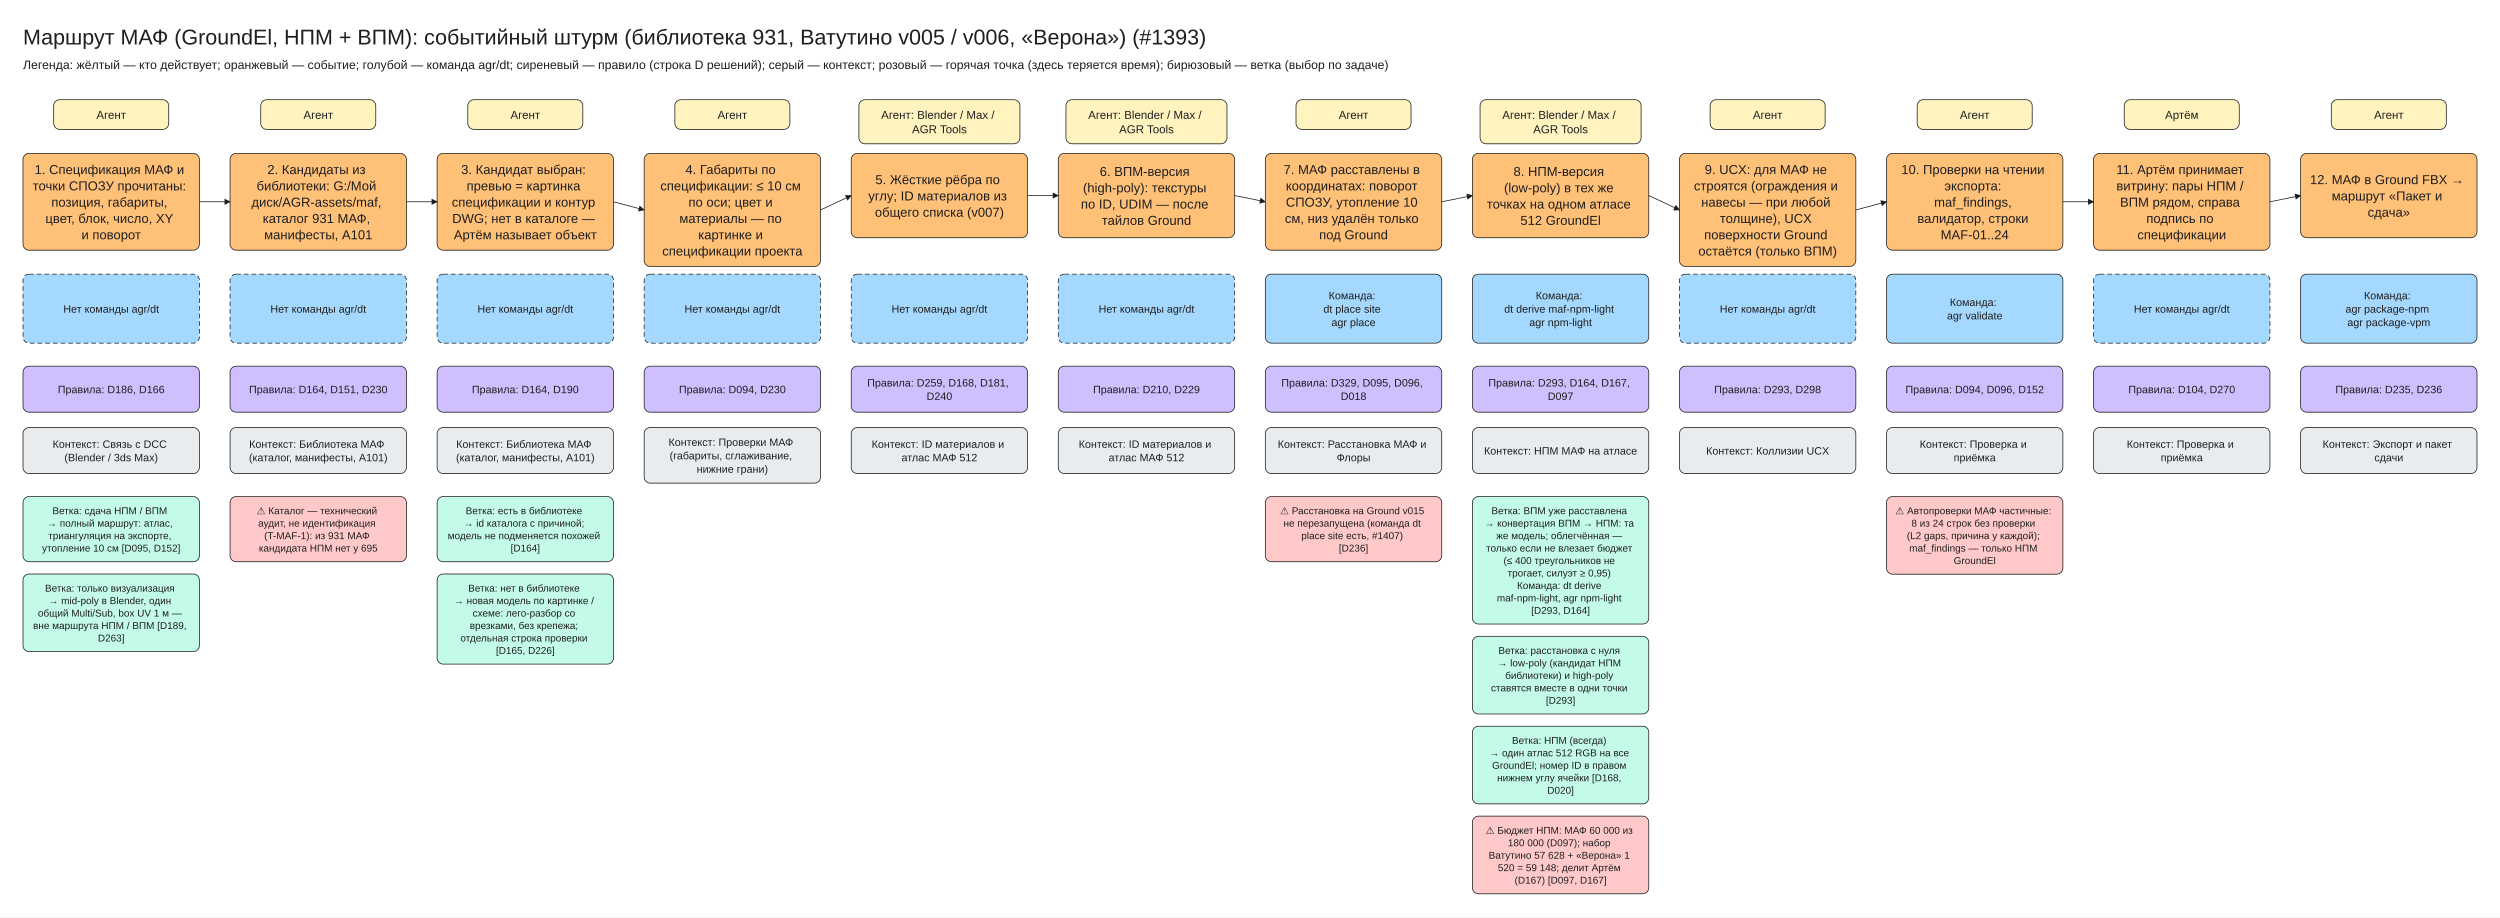
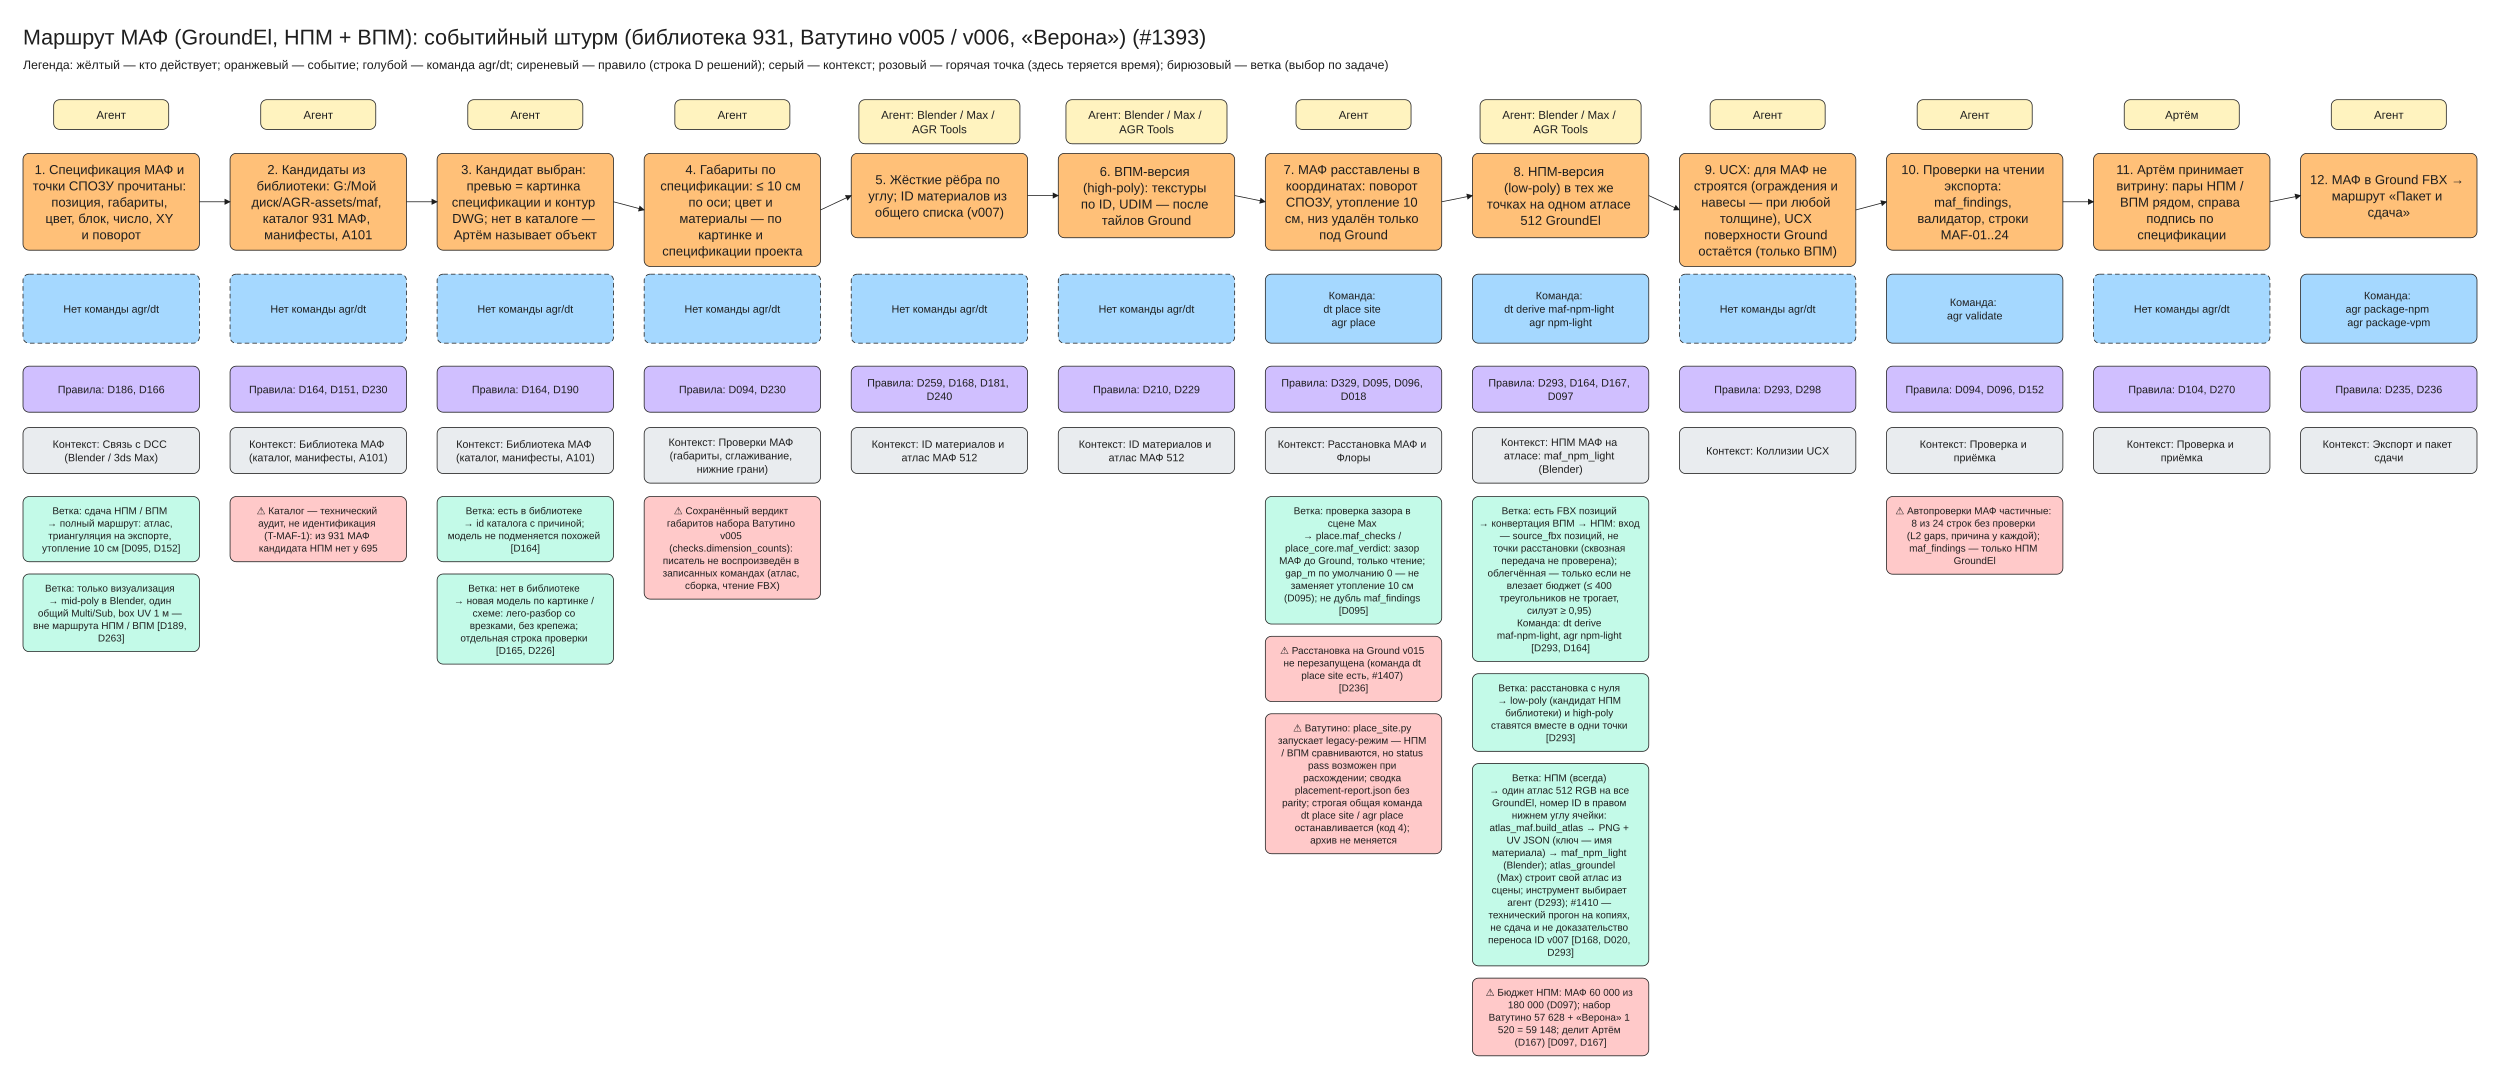
- <svg xmlns="http://www.w3.org/2000/svg" viewBox="10 -30 3260 1196" width="3260" height="1196" font-family="Segoe UI, Arial, sans-serif">
+ <svg xmlns="http://www.w3.org/2000/svg" viewBox="10 -30 3260 1407" width="3260" height="1407" font-family="Segoe UI, Arial, sans-serif">
  <defs>
    <marker id="arrow" viewBox="0 0 10 10" refX="9" refY="5" markerWidth="8" markerHeight="8" orient="auto-start-reverse">
      <path d="M0,0 L10,5 L0,10 z" fill="#1e1e1e" />
    </marker>
  </defs>
-   <rect x="10" y="-30" width="3260" height="1196" fill="#ffffff" />
+   <rect x="10" y="-30" width="3260" height="1407" fill="#ffffff" />
  <rect x="80" y="100" width="150" height="38.75" rx="8" fill="#fff3bf" stroke="#1e1e1e" />
  <rect x="40" y="170" width="230" height="126.25" rx="8" fill="#ffc078" stroke="#1e1e1e" />
  <rect x="40" y="327.5" width="230" height="90" rx="8" fill="#a5d8ff" stroke="#1e1e1e" stroke-dasharray="6 4" />
  <rect x="40" y="447.5" width="230" height="60" rx="8" fill="#d0bfff" stroke="#1e1e1e" />
  <rect x="40" y="527.5" width="230" height="60" rx="8" fill="#e9ecef" stroke="#1e1e1e" />
  <rect x="40" y="617.5" width="230" height="85.0" rx="8" fill="#c3fae8" stroke="#1e1e1e" />
  <rect x="40" y="718.5" width="230" height="101.25" rx="8" fill="#c3fae8" stroke="#1e1e1e" />
  <rect x="350" y="100" width="150" height="38.75" rx="8" fill="#fff3bf" stroke="#1e1e1e" />
  <rect x="310" y="170" width="230" height="126.25" rx="8" fill="#ffc078" stroke="#1e1e1e" />
  <line x1="270" y1="233.12" x2="310" y2="233.12" stroke="#1e1e1e" marker-end="url(#arrow)" />
  <rect x="310" y="327.5" width="230" height="90" rx="8" fill="#a5d8ff" stroke="#1e1e1e" stroke-dasharray="6 4" />
  <rect x="310" y="447.5" width="230" height="60" rx="8" fill="#d0bfff" stroke="#1e1e1e" />
  <rect x="310" y="527.5" width="230" height="60" rx="8" fill="#e9ecef" stroke="#1e1e1e" />
  <rect x="310" y="617.5" width="230" height="85.0" rx="8" fill="#ffc9c9" stroke="#1e1e1e" />
  <rect x="620" y="100" width="150" height="38.75" rx="8" fill="#fff3bf" stroke="#1e1e1e" />
  <rect x="580" y="170" width="230" height="126.25" rx="8" fill="#ffc078" stroke="#1e1e1e" />
  <line x1="540" y1="233.12" x2="580" y2="233.12" stroke="#1e1e1e" marker-end="url(#arrow)" />
  <rect x="580" y="327.5" width="230" height="90" rx="8" fill="#a5d8ff" stroke="#1e1e1e" stroke-dasharray="6 4" />
  <rect x="580" y="447.5" width="230" height="60" rx="8" fill="#d0bfff" stroke="#1e1e1e" />
  <rect x="580" y="527.5" width="230" height="60" rx="8" fill="#e9ecef" stroke="#1e1e1e" />
  <rect x="580" y="617.5" width="230" height="85.0" rx="8" fill="#c3fae8" stroke="#1e1e1e" />
  <rect x="580" y="718.5" width="230" height="117.5" rx="8" fill="#c3fae8" stroke="#1e1e1e" />
  <rect x="890" y="100" width="150" height="38.75" rx="8" fill="#fff3bf" stroke="#1e1e1e" />
  <rect x="850" y="170" width="230" height="147.5" rx="8" fill="#ffc078" stroke="#1e1e1e" />
  <line x1="810" y1="233.12" x2="850" y2="243.74" stroke="#1e1e1e" marker-end="url(#arrow)" />
  <rect x="850" y="327.5" width="230" height="90" rx="8" fill="#a5d8ff" stroke="#1e1e1e" stroke-dasharray="6 4" />
  <rect x="850" y="447.5" width="230" height="60" rx="8" fill="#d0bfff" stroke="#1e1e1e" />
  <rect x="850" y="527.5" width="230" height="72.5" rx="8" fill="#e9ecef" stroke="#1e1e1e" />
+   <rect x="850" y="617.5" width="230" height="133.75" rx="8" fill="#ffc9c9" stroke="#1e1e1e" />
  <rect x="1130" y="100" width="210" height="57.5" rx="8" fill="#fff3bf" stroke="#1e1e1e" />
  <rect x="1120" y="170" width="230" height="110" rx="8" fill="#ffc078" stroke="#1e1e1e" />
  <line x1="1080" y1="243.75" x2="1120" y2="225.0" stroke="#1e1e1e" marker-end="url(#arrow)" />
  <rect x="1120" y="327.5" width="230" height="90" rx="8" fill="#a5d8ff" stroke="#1e1e1e" stroke-dasharray="6 4" />
  <rect x="1120" y="447.5" width="230" height="60" rx="8" fill="#d0bfff" stroke="#1e1e1e" />
  <rect x="1120" y="527.5" width="230" height="60" rx="8" fill="#e9ecef" stroke="#1e1e1e" />
  <rect x="1400" y="100" width="210" height="57.5" rx="8" fill="#fff3bf" stroke="#1e1e1e" />
  <rect x="1390" y="170" width="230" height="110" rx="8" fill="#ffc078" stroke="#1e1e1e" />
  <line x1="1350" y1="225.0" x2="1390" y2="225.0" stroke="#1e1e1e" marker-end="url(#arrow)" />
  <rect x="1390" y="327.5" width="230" height="90" rx="8" fill="#a5d8ff" stroke="#1e1e1e" stroke-dasharray="6 4" />
  <rect x="1390" y="447.5" width="230" height="60" rx="8" fill="#d0bfff" stroke="#1e1e1e" />
  <rect x="1390" y="527.5" width="230" height="60" rx="8" fill="#e9ecef" stroke="#1e1e1e" />
  <rect x="1700" y="100" width="150" height="38.75" rx="8" fill="#fff3bf" stroke="#1e1e1e" />
  <rect x="1660" y="170" width="230" height="126.25" rx="8" fill="#ffc078" stroke="#1e1e1e" />
  <line x1="1620" y1="225.0" x2="1660" y2="233.12" stroke="#1e1e1e" marker-end="url(#arrow)" />
  <rect x="1660" y="327.5" width="230" height="90" rx="8" fill="#a5d8ff" stroke="#1e1e1e" />
  <rect x="1660" y="447.5" width="230" height="60" rx="8" fill="#d0bfff" stroke="#1e1e1e" />
  <rect x="1660" y="527.5" width="230" height="60" rx="8" fill="#e9ecef" stroke="#1e1e1e" />
-   <rect x="1660" y="617.5" width="230" height="85.0" rx="8" fill="#ffc9c9" stroke="#1e1e1e" />
+   <rect x="1660" y="617.5" width="230" height="166.25" rx="8" fill="#c3fae8" stroke="#1e1e1e" />
+   <rect x="1660" y="799.75" width="230" height="85.0" rx="8" fill="#ffc9c9" stroke="#1e1e1e" />
+   <rect x="1660" y="900.75" width="230" height="182.5" rx="8" fill="#ffc9c9" stroke="#1e1e1e" />
  <rect x="1940" y="100" width="210" height="57.5" rx="8" fill="#fff3bf" stroke="#1e1e1e" />
  <rect x="1930" y="170" width="230" height="110" rx="8" fill="#ffc078" stroke="#1e1e1e" />
  <line x1="1890" y1="233.12" x2="1930" y2="225.0" stroke="#1e1e1e" marker-end="url(#arrow)" />
  <rect x="1930" y="327.5" width="230" height="90" rx="8" fill="#a5d8ff" stroke="#1e1e1e" />
  <rect x="1930" y="447.5" width="230" height="60" rx="8" fill="#d0bfff" stroke="#1e1e1e" />
-   <rect x="1930" y="527.5" width="230" height="60" rx="8" fill="#e9ecef" stroke="#1e1e1e" />
-   <rect x="1930" y="617.5" width="230" height="166.25" rx="8" fill="#c3fae8" stroke="#1e1e1e" />
-   <rect x="1930" y="799.75" width="230" height="101.25" rx="8" fill="#c3fae8" stroke="#1e1e1e" />
-   <rect x="1930" y="917.0" width="230" height="101.25" rx="8" fill="#c3fae8" stroke="#1e1e1e" />
-   <rect x="1930" y="1034.25" width="230" height="101.25" rx="8" fill="#ffc9c9" stroke="#1e1e1e" />
+   <rect x="1930" y="527.5" width="230" height="72.5" rx="8" fill="#e9ecef" stroke="#1e1e1e" />
+   <rect x="1930" y="617.5" width="230" height="215.0" rx="8" fill="#c3fae8" stroke="#1e1e1e" />
+   <rect x="1930" y="848.5" width="230" height="101.25" rx="8" fill="#c3fae8" stroke="#1e1e1e" />
+   <rect x="1930" y="965.75" width="230" height="263.75" rx="8" fill="#c3fae8" stroke="#1e1e1e" />
+   <rect x="1930" y="1245.5" width="230" height="101.25" rx="8" fill="#ffc9c9" stroke="#1e1e1e" />
  <rect x="2240" y="100" width="150" height="38.75" rx="8" fill="#fff3bf" stroke="#1e1e1e" />
  <rect x="2200" y="170" width="230" height="147.5" rx="8" fill="#ffc078" stroke="#1e1e1e" />
  <line x1="2160" y1="225.0" x2="2200" y2="243.75" stroke="#1e1e1e" marker-end="url(#arrow)" />
  <rect x="2200" y="327.5" width="230" height="90" rx="8" fill="#a5d8ff" stroke="#1e1e1e" stroke-dasharray="6 4" />
  <rect x="2200" y="447.5" width="230" height="60" rx="8" fill="#d0bfff" stroke="#1e1e1e" />
  <rect x="2200" y="527.5" width="230" height="60" rx="8" fill="#e9ecef" stroke="#1e1e1e" />
  <rect x="2510" y="100" width="150" height="38.75" rx="8" fill="#fff3bf" stroke="#1e1e1e" />
  <rect x="2470" y="170" width="230" height="126.25" rx="8" fill="#ffc078" stroke="#1e1e1e" />
  <line x1="2430" y1="243.75" x2="2470" y2="233.13" stroke="#1e1e1e" marker-end="url(#arrow)" />
  <rect x="2470" y="327.5" width="230" height="90" rx="8" fill="#a5d8ff" stroke="#1e1e1e" />
  <rect x="2470" y="447.5" width="230" height="60" rx="8" fill="#d0bfff" stroke="#1e1e1e" />
  <rect x="2470" y="527.5" width="230" height="60" rx="8" fill="#e9ecef" stroke="#1e1e1e" />
  <rect x="2470" y="617.5" width="230" height="101.25" rx="8" fill="#ffc9c9" stroke="#1e1e1e" />
  <rect x="2780" y="100" width="150" height="38.75" rx="8" fill="#fff3bf" stroke="#1e1e1e" />
  <rect x="2740" y="170" width="230" height="126.25" rx="8" fill="#ffc078" stroke="#1e1e1e" />
  <line x1="2700" y1="233.12" x2="2740" y2="233.12" stroke="#1e1e1e" marker-end="url(#arrow)" />
  <rect x="2740" y="327.5" width="230" height="90" rx="8" fill="#a5d8ff" stroke="#1e1e1e" stroke-dasharray="6 4" />
  <rect x="2740" y="447.5" width="230" height="60" rx="8" fill="#d0bfff" stroke="#1e1e1e" />
  <rect x="2740" y="527.5" width="230" height="60" rx="8" fill="#e9ecef" stroke="#1e1e1e" />
  <rect x="3050" y="100" width="150" height="38.75" rx="8" fill="#fff3bf" stroke="#1e1e1e" />
  <rect x="3010" y="170" width="230" height="110" rx="8" fill="#ffc078" stroke="#1e1e1e" />
  <line x1="2970" y1="233.12" x2="3010" y2="225.0" stroke="#1e1e1e" marker-end="url(#arrow)" />
  <rect x="3010" y="327.5" width="230" height="90" rx="8" fill="#a5d8ff" stroke="#1e1e1e" />
  <rect x="3010" y="447.5" width="230" height="60" rx="8" fill="#d0bfff" stroke="#1e1e1e" />
  <rect x="3010" y="527.5" width="230" height="60" rx="8" fill="#e9ecef" stroke="#1e1e1e" />
  <text x="40" y="0" font-size="28" text-anchor="start" fill="#1e1e1e">
    <tspan x="40" dy="28">Маршрут МАФ (GroundEl, НПМ + ВПМ): событийный штурм (библиотека 931, Ватутино v005 / v006, «Верона») (#1393)</tspan>
  </text>
  <text x="40" y="44" font-size="16" text-anchor="start" fill="#1e1e1e">
    <tspan x="40" dy="16">Легенда: жёлтый — кто действует; оранжевый — событие; голубой — команда agr/dt; сиреневый — правило (строка D решений); серый — контекст; розовый — горячая точка (здесь теряется время); бирюзовый — ветка (выбор по задаче)</tspan>
  </text>
  <text x="155.0" y="110.0" font-size="15" text-anchor="middle" fill="#1e1e1e">
    <tspan x="155.0" dy="15">Агент</tspan>
  </text>
  <text x="155.0" y="180.0" font-size="17" text-anchor="middle" fill="#1e1e1e">
    <tspan x="155.0" dy="17">1. Спецификация МАФ и</tspan>
    <tspan x="155.0" dy="21.25">точки СПОЗУ прочитаны:</tspan>
    <tspan x="155.0" dy="21.25">позиция, габариты,</tspan>
    <tspan x="155.0" dy="21.25">цвет, блок, число, XY</tspan>
    <tspan x="155.0" dy="21.25">и поворот</tspan>
  </text>
  <text x="155.0" y="363.75" font-size="14" text-anchor="middle" fill="#1e1e1e">
    <tspan x="155.0" dy="14">Нет команды agr/dt</tspan>
  </text>
  <text x="155.0" y="468.75" font-size="14" text-anchor="middle" fill="#1e1e1e">
    <tspan x="155.0" dy="14">Правила: D186, D166</tspan>
  </text>
  <text x="155.0" y="540.0" font-size="14" text-anchor="middle" fill="#1e1e1e">
    <tspan x="155.0" dy="14">Контекст: Связь с DCC</tspan>
    <tspan x="155.0" dy="17.5">(Blender / 3ds Max)</tspan>
  </text>
  <text x="155.0" y="627.5" font-size="13" text-anchor="middle" fill="#1e1e1e">
    <tspan x="155.0" dy="13">Ветка: сдача НПМ / ВПМ</tspan>
    <tspan x="155.0" dy="16.25">→ полный маршрут: атлас,</tspan>
    <tspan x="155.0" dy="16.25">триангуляция на экспорте,</tspan>
    <tspan x="155.0" dy="16.25">утопление 10 см [D095, D152]</tspan>
  </text>
  <text x="155.0" y="728.5" font-size="13" text-anchor="middle" fill="#1e1e1e">
    <tspan x="155.0" dy="13">Ветка: только визуализация</tspan>
    <tspan x="155.0" dy="16.25">→ mid-poly в Blender, один</tspan>
    <tspan x="155.0" dy="16.25">общий Multi/Sub, box UV 1 м —</tspan>
    <tspan x="155.0" dy="16.25">вне маршрута НПМ / ВПМ [D189,</tspan>
    <tspan x="155.0" dy="16.25">D263]</tspan>
  </text>
  <text x="425.0" y="110.0" font-size="15" text-anchor="middle" fill="#1e1e1e">
    <tspan x="425.0" dy="15">Агент</tspan>
  </text>
  <text x="425.0" y="180.0" font-size="17" text-anchor="middle" fill="#1e1e1e">
    <tspan x="425.0" dy="17">2. Кандидаты из</tspan>
    <tspan x="425.0" dy="21.25">библиотеки: G:/Мой</tspan>
    <tspan x="425.0" dy="21.25">диск/AGR-assets/maf,</tspan>
    <tspan x="425.0" dy="21.25">каталог 931 МАФ,</tspan>
    <tspan x="425.0" dy="21.25">манифесты, A101</tspan>
  </text>
  <text x="425.0" y="363.75" font-size="14" text-anchor="middle" fill="#1e1e1e">
    <tspan x="425.0" dy="14">Нет команды agr/dt</tspan>
  </text>
  <text x="425.0" y="468.75" font-size="14" text-anchor="middle" fill="#1e1e1e">
    <tspan x="425.0" dy="14">Правила: D164, D151, D230</tspan>
  </text>
  <text x="425.0" y="540.0" font-size="14" text-anchor="middle" fill="#1e1e1e">
    <tspan x="425.0" dy="14">Контекст: Библиотека МАФ</tspan>
    <tspan x="425.0" dy="17.5">(каталог, манифесты, A101)</tspan>
  </text>
  <text x="425.0" y="627.5" font-size="13" text-anchor="middle" fill="#1e1e1e">
    <tspan x="425.0" dy="13">⚠ Каталог — технический</tspan>
    <tspan x="425.0" dy="16.25">аудит, не идентификация</tspan>
    <tspan x="425.0" dy="16.25">(T-MAF-1): из 931 МАФ</tspan>
    <tspan x="425.0" dy="16.25">кандидата НПМ нет у 695</tspan>
  </text>
  <text x="695.0" y="110.0" font-size="15" text-anchor="middle" fill="#1e1e1e">
    <tspan x="695.0" dy="15">Агент</tspan>
  </text>
  <text x="695.0" y="180.0" font-size="17" text-anchor="middle" fill="#1e1e1e">
    <tspan x="695.0" dy="17">3. Кандидат выбран:</tspan>
    <tspan x="695.0" dy="21.25">превью = картинка</tspan>
    <tspan x="695.0" dy="21.25">спецификации и контур</tspan>
    <tspan x="695.0" dy="21.25">DWG; нет в каталоге —</tspan>
    <tspan x="695.0" dy="21.25">Артём называет объект</tspan>
  </text>
  <text x="695.0" y="363.75" font-size="14" text-anchor="middle" fill="#1e1e1e">
    <tspan x="695.0" dy="14">Нет команды agr/dt</tspan>
  </text>
  <text x="695.0" y="468.75" font-size="14" text-anchor="middle" fill="#1e1e1e">
    <tspan x="695.0" dy="14">Правила: D164, D190</tspan>
  </text>
  <text x="695.0" y="540.0" font-size="14" text-anchor="middle" fill="#1e1e1e">
    <tspan x="695.0" dy="14">Контекст: Библиотека МАФ</tspan>
    <tspan x="695.0" dy="17.5">(каталог, манифесты, A101)</tspan>
  </text>
  <text x="695.0" y="627.5" font-size="13" text-anchor="middle" fill="#1e1e1e">
    <tspan x="695.0" dy="13">Ветка: есть в библиотеке</tspan>
    <tspan x="695.0" dy="16.25">→ id каталога с причиной;</tspan>
    <tspan x="695.0" dy="16.25">модель не подменяется похожей</tspan>
    <tspan x="695.0" dy="16.25">[D164]</tspan>
  </text>
  <text x="695.0" y="728.5" font-size="13" text-anchor="middle" fill="#1e1e1e">
    <tspan x="695.0" dy="13">Ветка: нет в библиотеке</tspan>
    <tspan x="695.0" dy="16.25">→ новая модель по картинке /</tspan>
    <tspan x="695.0" dy="16.25">схеме: лего-разбор со</tspan>
    <tspan x="695.0" dy="16.25">врезками, без крепежа;</tspan>
    <tspan x="695.0" dy="16.25">отдельная строка проверки</tspan>
    <tspan x="695.0" dy="16.25">[D165, D226]</tspan>
  </text>
  <text x="965.0" y="110.0" font-size="15" text-anchor="middle" fill="#1e1e1e">
    <tspan x="965.0" dy="15">Агент</tspan>
  </text>
  <text x="965.0" y="180.0" font-size="17" text-anchor="middle" fill="#1e1e1e">
    <tspan x="965.0" dy="17">4. Габариты по</tspan>
    <tspan x="965.0" dy="21.25">спецификации: ≤ 10 см</tspan>
    <tspan x="965.0" dy="21.25">по оси; цвет и</tspan>
    <tspan x="965.0" dy="21.25">материалы — по</tspan>
    <tspan x="965.0" dy="21.25">картинке и</tspan>
    <tspan x="965.0" dy="21.25">спецификации проекта</tspan>
  </text>
  <text x="965.0" y="363.75" font-size="14" text-anchor="middle" fill="#1e1e1e">
    <tspan x="965.0" dy="14">Нет команды agr/dt</tspan>
  </text>
  <text x="965.0" y="468.75" font-size="14" text-anchor="middle" fill="#1e1e1e">
    <tspan x="965.0" dy="14">Правила: D094, D230</tspan>
  </text>
  <text x="965.0" y="537.5" font-size="14" text-anchor="middle" fill="#1e1e1e">
    <tspan x="965.0" dy="14">Контекст: Проверки МАФ</tspan>
    <tspan x="965.0" dy="17.5">(габариты, сглаживание,</tspan>
    <tspan x="965.0" dy="17.5">нижние грани)</tspan>
  </text>
+   <text x="965.0" y="627.5" font-size="13" text-anchor="middle" fill="#1e1e1e">
+     <tspan x="965.0" dy="13">⚠ Сохранённый вердикт</tspan>
+     <tspan x="965.0" dy="16.25">габаритов набора Ватутино</tspan>
+     <tspan x="965.0" dy="16.25">v005</tspan>
+     <tspan x="965.0" dy="16.25">(checks.dimension_counts):</tspan>
+     <tspan x="965.0" dy="16.25">писатель не воспроизведён в</tspan>
+     <tspan x="965.0" dy="16.25">записанных командах (атлас,</tspan>
+     <tspan x="965.0" dy="16.25">сборка, чтение FBX)</tspan>
+   </text>
  <text x="1235.0" y="110.0" font-size="15" text-anchor="middle" fill="#1e1e1e">
    <tspan x="1235.0" dy="15">Агент: Blender / Max /</tspan>
    <tspan x="1235.0" dy="18.75">AGR Tools</tspan>
  </text>
  <text x="1235.0" y="193.12" font-size="17" text-anchor="middle" fill="#1e1e1e">
    <tspan x="1235.0" dy="17">5. Жёсткие рёбра по</tspan>
    <tspan x="1235.0" dy="21.25">углу; ID материалов из</tspan>
    <tspan x="1235.0" dy="21.25">общего списка (v007)</tspan>
  </text>
  <text x="1235.0" y="363.75" font-size="14" text-anchor="middle" fill="#1e1e1e">
    <tspan x="1235.0" dy="14">Нет команды agr/dt</tspan>
  </text>
  <text x="1235.0" y="460.0" font-size="14" text-anchor="middle" fill="#1e1e1e">
    <tspan x="1235.0" dy="14">Правила: D259, D168, D181,</tspan>
    <tspan x="1235.0" dy="17.5">D240</tspan>
  </text>
  <text x="1235.0" y="540.0" font-size="14" text-anchor="middle" fill="#1e1e1e">
    <tspan x="1235.0" dy="14">Контекст: ID материалов и</tspan>
    <tspan x="1235.0" dy="17.5">атлас МАФ 512</tspan>
  </text>
  <text x="1505.0" y="110.0" font-size="15" text-anchor="middle" fill="#1e1e1e">
    <tspan x="1505.0" dy="15">Агент: Blender / Max /</tspan>
    <tspan x="1505.0" dy="18.75">AGR Tools</tspan>
  </text>
  <text x="1505.0" y="182.5" font-size="17" text-anchor="middle" fill="#1e1e1e">
    <tspan x="1505.0" dy="17">6. ВПМ-версия</tspan>
    <tspan x="1505.0" dy="21.25">(high-poly): текстуры</tspan>
    <tspan x="1505.0" dy="21.25">по ID, UDIM — после</tspan>
    <tspan x="1505.0" dy="21.25">тайлов Ground</tspan>
  </text>
  <text x="1505.0" y="363.75" font-size="14" text-anchor="middle" fill="#1e1e1e">
    <tspan x="1505.0" dy="14">Нет команды agr/dt</tspan>
  </text>
  <text x="1505.0" y="468.75" font-size="14" text-anchor="middle" fill="#1e1e1e">
    <tspan x="1505.0" dy="14">Правила: D210, D229</tspan>
  </text>
  <text x="1505.0" y="540.0" font-size="14" text-anchor="middle" fill="#1e1e1e">
    <tspan x="1505.0" dy="14">Контекст: ID материалов и</tspan>
    <tspan x="1505.0" dy="17.5">атлас МАФ 512</tspan>
  </text>
  <text x="1775.0" y="110.0" font-size="15" text-anchor="middle" fill="#1e1e1e">
    <tspan x="1775.0" dy="15">Агент</tspan>
  </text>
  <text x="1775.0" y="180.0" font-size="17" text-anchor="middle" fill="#1e1e1e">
    <tspan x="1775.0" dy="17">7. МАФ расставлены в</tspan>
    <tspan x="1775.0" dy="21.25">координатах: поворот</tspan>
    <tspan x="1775.0" dy="21.25">СПОЗУ, утопление 10</tspan>
    <tspan x="1775.0" dy="21.25">см, низ удалён только</tspan>
    <tspan x="1775.0" dy="21.25">под Ground</tspan>
  </text>
  <text x="1775.0" y="346.25" font-size="14" text-anchor="middle" fill="#1e1e1e">
    <tspan x="1775.0" dy="14">Команда:</tspan>
    <tspan x="1775.0" dy="17.5">dt place site</tspan>
    <tspan x="1775.0" dy="17.5">agr place</tspan>
  </text>
  <text x="1775.0" y="460.0" font-size="14" text-anchor="middle" fill="#1e1e1e">
    <tspan x="1775.0" dy="14">Правила: D329, D095, D096,</tspan>
    <tspan x="1775.0" dy="17.5">D018</tspan>
  </text>
  <text x="1775.0" y="540.0" font-size="14" text-anchor="middle" fill="#1e1e1e">
    <tspan x="1775.0" dy="14">Контекст: Расстановка МАФ и</tspan>
    <tspan x="1775.0" dy="17.5">Флоры</tspan>
  </text>
  <text x="1775.0" y="627.5" font-size="13" text-anchor="middle" fill="#1e1e1e">
+     <tspan x="1775.0" dy="13">Ветка: проверка зазора в</tspan>
+     <tspan x="1775.0" dy="16.25">сцене Max</tspan>
+     <tspan x="1775.0" dy="16.25">→ place.maf_checks /</tspan>
+     <tspan x="1775.0" dy="16.25">place_core.maf_verdict: зазор</tspan>
+     <tspan x="1775.0" dy="16.25">МАФ до Ground, только чтение;</tspan>
+     <tspan x="1775.0" dy="16.25">gap_m по умолчанию 0 — не</tspan>
+     <tspan x="1775.0" dy="16.25">заменяет утопление 10 см</tspan>
+     <tspan x="1775.0" dy="16.25">(D095); не дубль maf_findings</tspan>
+     <tspan x="1775.0" dy="16.25">[D095]</tspan>
+   </text>
+   <text x="1775.0" y="809.75" font-size="13" text-anchor="middle" fill="#1e1e1e">
    <tspan x="1775.0" dy="13">⚠ Расстановка на Ground v015</tspan>
    <tspan x="1775.0" dy="16.25">не перезапущена (команда dt</tspan>
    <tspan x="1775.0" dy="16.25">place site есть, #1407)</tspan>
    <tspan x="1775.0" dy="16.25">[D236]</tspan>
+   </text>
+   <text x="1775.0" y="910.75" font-size="13" text-anchor="middle" fill="#1e1e1e">
+     <tspan x="1775.0" dy="13">⚠ Ватутино: place_site.py</tspan>
+     <tspan x="1775.0" dy="16.25">запускает legacy-режим — НПМ</tspan>
+     <tspan x="1775.0" dy="16.25">/ ВПМ сравниваются, но status</tspan>
+     <tspan x="1775.0" dy="16.25">pass возможен при</tspan>
+     <tspan x="1775.0" dy="16.25">расхождении; сводка</tspan>
+     <tspan x="1775.0" dy="16.25">placement-report.json без</tspan>
+     <tspan x="1775.0" dy="16.25">parity; строгая общая команда</tspan>
+     <tspan x="1775.0" dy="16.25">dt place site / agr place</tspan>
+     <tspan x="1775.0" dy="16.25">останавливается (код 4);</tspan>
+     <tspan x="1775.0" dy="16.25">архив не меняется</tspan>
  </text>
  <text x="2045.0" y="110.0" font-size="15" text-anchor="middle" fill="#1e1e1e">
    <tspan x="2045.0" dy="15">Агент: Blender / Max /</tspan>
    <tspan x="2045.0" dy="18.75">AGR Tools</tspan>
  </text>
  <text x="2045.0" y="182.5" font-size="17" text-anchor="middle" fill="#1e1e1e">
    <tspan x="2045.0" dy="17">8. НПМ-версия</tspan>
    <tspan x="2045.0" dy="21.25">(low-poly) в тех же</tspan>
    <tspan x="2045.0" dy="21.25">точках на одном атласе</tspan>
    <tspan x="2045.0" dy="21.25">512 GroundEl</tspan>
  </text>
  <text x="2045.0" y="346.25" font-size="14" text-anchor="middle" fill="#1e1e1e">
    <tspan x="2045.0" dy="14">Команда:</tspan>
    <tspan x="2045.0" dy="17.5">dt derive maf-npm-light</tspan>
    <tspan x="2045.0" dy="17.5">agr npm-light</tspan>
  </text>
  <text x="2045.0" y="460.0" font-size="14" text-anchor="middle" fill="#1e1e1e">
    <tspan x="2045.0" dy="14">Правила: D293, D164, D167,</tspan>
    <tspan x="2045.0" dy="17.5">D097</tspan>
  </text>
-   <text x="2045.0" y="548.75" font-size="14" text-anchor="middle" fill="#1e1e1e">
-     <tspan x="2045.0" dy="14">Контекст: НПМ МАФ на атласе</tspan>
+   <text x="2045.0" y="537.5" font-size="14" text-anchor="middle" fill="#1e1e1e">
+     <tspan x="2045.0" dy="14">Контекст: НПМ МАФ на</tspan>
+     <tspan x="2045.0" dy="17.5">атласе: maf_npm_light</tspan>
+     <tspan x="2045.0" dy="17.5">(Blender)</tspan>
  </text>
  <text x="2045.0" y="627.5" font-size="13" text-anchor="middle" fill="#1e1e1e">
-     <tspan x="2045.0" dy="13">Ветка: ВПМ уже расставлена</tspan>
-     <tspan x="2045.0" dy="16.25">→ конвертация ВПМ → НПМ: та</tspan>
-     <tspan x="2045.0" dy="16.25">же модель; облегчённая —</tspan>
-     <tspan x="2045.0" dy="16.25">только если не влезает бюджет</tspan>
-     <tspan x="2045.0" dy="16.25">(≤ 400 треугольников не</tspan>
-     <tspan x="2045.0" dy="16.25">трогает, силуэт ≥ 0,95)</tspan>
+     <tspan x="2045.0" dy="13">Ветка: есть FBX позиций</tspan>
+     <tspan x="2045.0" dy="16.25">→ конвертация ВПМ → НПМ: вход</tspan>
+     <tspan x="2045.0" dy="16.25">— source_fbx позиций, не</tspan>
+     <tspan x="2045.0" dy="16.25">точки расстановки (сквозная</tspan>
+     <tspan x="2045.0" dy="16.25">передача не проверена);</tspan>
+     <tspan x="2045.0" dy="16.25">облегчённая — только если не</tspan>
+     <tspan x="2045.0" dy="16.25">влезает бюджет (≤ 400</tspan>
+     <tspan x="2045.0" dy="16.25">треугольников не трогает,</tspan>
+     <tspan x="2045.0" dy="16.25">силуэт ≥ 0,95)</tspan>
    <tspan x="2045.0" dy="16.25">Команда: dt derive</tspan>
    <tspan x="2045.0" dy="16.25">maf-npm-light, agr npm-light</tspan>
    <tspan x="2045.0" dy="16.25">[D293, D164]</tspan>
  </text>
-   <text x="2045.0" y="809.75" font-size="13" text-anchor="middle" fill="#1e1e1e">
+   <text x="2045.0" y="858.5" font-size="13" text-anchor="middle" fill="#1e1e1e">
    <tspan x="2045.0" dy="13">Ветка: расстановка с нуля</tspan>
    <tspan x="2045.0" dy="16.25">→ low-poly (кандидат НПМ</tspan>
    <tspan x="2045.0" dy="16.25">библиотеки) и high-poly</tspan>
    <tspan x="2045.0" dy="16.25">ставятся вместе в одни точки</tspan>
    <tspan x="2045.0" dy="16.25">[D293]</tspan>
  </text>
-   <text x="2045.0" y="927.0" font-size="13" text-anchor="middle" fill="#1e1e1e">
+   <text x="2045.0" y="975.75" font-size="13" text-anchor="middle" fill="#1e1e1e">
    <tspan x="2045.0" dy="13">Ветка: НПМ (всегда)</tspan>
    <tspan x="2045.0" dy="16.25">→ один атлас 512 RGB на все</tspan>
-     <tspan x="2045.0" dy="16.25">GroundEl; номер ID в правом</tspan>
-     <tspan x="2045.0" dy="16.25">нижнем углу ячейки [D168,</tspan>
-     <tspan x="2045.0" dy="16.25">D020]</tspan>
-   </text>
-   <text x="2045.0" y="1044.25" font-size="13" text-anchor="middle" fill="#1e1e1e">
+     <tspan x="2045.0" dy="16.25">GroundEl, номер ID в правом</tspan>
+     <tspan x="2045.0" dy="16.25">нижнем углу ячейки:</tspan>
+     <tspan x="2045.0" dy="16.25">atlas_maf.build_atlas → PNG +</tspan>
+     <tspan x="2045.0" dy="16.25">UV JSON (ключ — имя</tspan>
+     <tspan x="2045.0" dy="16.25">материала) → maf_npm_light</tspan>
+     <tspan x="2045.0" dy="16.25">(Blender); atlas_groundel</tspan>
+     <tspan x="2045.0" dy="16.25">(Max) строит свой атлас из</tspan>
+     <tspan x="2045.0" dy="16.25">сцены; инструмент выбирает</tspan>
+     <tspan x="2045.0" dy="16.25">агент (D293); #1410 —</tspan>
+     <tspan x="2045.0" dy="16.25">технический прогон на копиях,</tspan>
+     <tspan x="2045.0" dy="16.25">не сдача и не доказательство</tspan>
+     <tspan x="2045.0" dy="16.25">переноса ID v007 [D168, D020,</tspan>
+     <tspan x="2045.0" dy="16.25">D293]</tspan>
+   </text>
+   <text x="2045.0" y="1255.5" font-size="13" text-anchor="middle" fill="#1e1e1e">
    <tspan x="2045.0" dy="13">⚠ Бюджет НПМ: МАФ 60 000 из</tspan>
    <tspan x="2045.0" dy="16.25">180 000 (D097); набор</tspan>
    <tspan x="2045.0" dy="16.25">Ватутино 57 628 + «Верона» 1</tspan>
    <tspan x="2045.0" dy="16.25">520 = 59 148; делит Артём</tspan>
    <tspan x="2045.0" dy="16.25">(D167) [D097, D167]</tspan>
  </text>
  <text x="2315.0" y="110.0" font-size="15" text-anchor="middle" fill="#1e1e1e">
    <tspan x="2315.0" dy="15">Агент</tspan>
  </text>
  <text x="2315.0" y="180.0" font-size="17" text-anchor="middle" fill="#1e1e1e">
    <tspan x="2315.0" dy="17">9. UCX: для МАФ не</tspan>
    <tspan x="2315.0" dy="21.25">строятся (ограждения и</tspan>
    <tspan x="2315.0" dy="21.25">навесы — при любой</tspan>
    <tspan x="2315.0" dy="21.25">толщине), UCX</tspan>
    <tspan x="2315.0" dy="21.25">поверхности Ground</tspan>
    <tspan x="2315.0" dy="21.25">остаётся (только ВПМ)</tspan>
  </text>
  <text x="2315.0" y="363.75" font-size="14" text-anchor="middle" fill="#1e1e1e">
    <tspan x="2315.0" dy="14">Нет команды agr/dt</tspan>
  </text>
  <text x="2315.0" y="468.75" font-size="14" text-anchor="middle" fill="#1e1e1e">
    <tspan x="2315.0" dy="14">Правила: D293, D298</tspan>
  </text>
  <text x="2315.0" y="548.75" font-size="14" text-anchor="middle" fill="#1e1e1e">
    <tspan x="2315.0" dy="14">Контекст: Коллизии UCX</tspan>
  </text>
  <text x="2585.0" y="110.0" font-size="15" text-anchor="middle" fill="#1e1e1e">
    <tspan x="2585.0" dy="15">Агент</tspan>
  </text>
  <text x="2585.0" y="180.0" font-size="17" text-anchor="middle" fill="#1e1e1e">
    <tspan x="2585.0" dy="17">10. Проверки на чтении</tspan>
    <tspan x="2585.0" dy="21.25">экспорта:</tspan>
    <tspan x="2585.0" dy="21.25">maf_findings,</tspan>
    <tspan x="2585.0" dy="21.25">валидатор, строки</tspan>
    <tspan x="2585.0" dy="21.25">MAF-01..24</tspan>
  </text>
  <text x="2585.0" y="355.0" font-size="14" text-anchor="middle" fill="#1e1e1e">
    <tspan x="2585.0" dy="14">Команда:</tspan>
    <tspan x="2585.0" dy="17.5">agr validate</tspan>
  </text>
  <text x="2585.0" y="468.75" font-size="14" text-anchor="middle" fill="#1e1e1e">
    <tspan x="2585.0" dy="14">Правила: D094, D096, D152</tspan>
  </text>
  <text x="2585.0" y="540.0" font-size="14" text-anchor="middle" fill="#1e1e1e">
    <tspan x="2585.0" dy="14">Контекст: Проверка и</tspan>
    <tspan x="2585.0" dy="17.5">приёмка</tspan>
  </text>
  <text x="2585.0" y="627.5" font-size="13" text-anchor="middle" fill="#1e1e1e">
    <tspan x="2585.0" dy="13">⚠ Автопроверки МАФ частичные:</tspan>
    <tspan x="2585.0" dy="16.25">8 из 24 строк без проверки</tspan>
    <tspan x="2585.0" dy="16.25">(L2 gaps, причина у каждой);</tspan>
    <tspan x="2585.0" dy="16.25">maf_findings — только НПМ</tspan>
    <tspan x="2585.0" dy="16.25">GroundEl</tspan>
  </text>
  <text x="2855.0" y="110.0" font-size="15" text-anchor="middle" fill="#1e1e1e">
    <tspan x="2855.0" dy="15">Артём</tspan>
  </text>
  <text x="2855.0" y="180.0" font-size="17" text-anchor="middle" fill="#1e1e1e">
    <tspan x="2855.0" dy="17">11. Артём принимает</tspan>
    <tspan x="2855.0" dy="21.25">витрину: пары НПМ /</tspan>
    <tspan x="2855.0" dy="21.25">ВПМ рядом, справа</tspan>
    <tspan x="2855.0" dy="21.25">подпись по</tspan>
    <tspan x="2855.0" dy="21.25">спецификации</tspan>
  </text>
  <text x="2855.0" y="363.75" font-size="14" text-anchor="middle" fill="#1e1e1e">
    <tspan x="2855.0" dy="14">Нет команды agr/dt</tspan>
  </text>
  <text x="2855.0" y="468.75" font-size="14" text-anchor="middle" fill="#1e1e1e">
    <tspan x="2855.0" dy="14">Правила: D104, D270</tspan>
  </text>
  <text x="2855.0" y="540.0" font-size="14" text-anchor="middle" fill="#1e1e1e">
    <tspan x="2855.0" dy="14">Контекст: Проверка и</tspan>
    <tspan x="2855.0" dy="17.5">приёмка</tspan>
  </text>
  <text x="3125.0" y="110.0" font-size="15" text-anchor="middle" fill="#1e1e1e">
    <tspan x="3125.0" dy="15">Агент</tspan>
  </text>
  <text x="3125.0" y="193.12" font-size="17" text-anchor="middle" fill="#1e1e1e">
    <tspan x="3125.0" dy="17">12. МАФ в Ground FBX →</tspan>
    <tspan x="3125.0" dy="21.25">маршрут «Пакет и</tspan>
    <tspan x="3125.0" dy="21.25">сдача»</tspan>
  </text>
  <text x="3125.0" y="346.25" font-size="14" text-anchor="middle" fill="#1e1e1e">
    <tspan x="3125.0" dy="14">Команда:</tspan>
    <tspan x="3125.0" dy="17.5">agr package-npm</tspan>
    <tspan x="3125.0" dy="17.5">agr package-vpm</tspan>
  </text>
  <text x="3125.0" y="468.75" font-size="14" text-anchor="middle" fill="#1e1e1e">
    <tspan x="3125.0" dy="14">Правила: D235, D236</tspan>
  </text>
  <text x="3125.0" y="540.0" font-size="14" text-anchor="middle" fill="#1e1e1e">
    <tspan x="3125.0" dy="14">Контекст: Экспорт и пакет</tspan>
    <tspan x="3125.0" dy="17.5">сдачи</tspan>
  </text>
</svg>
